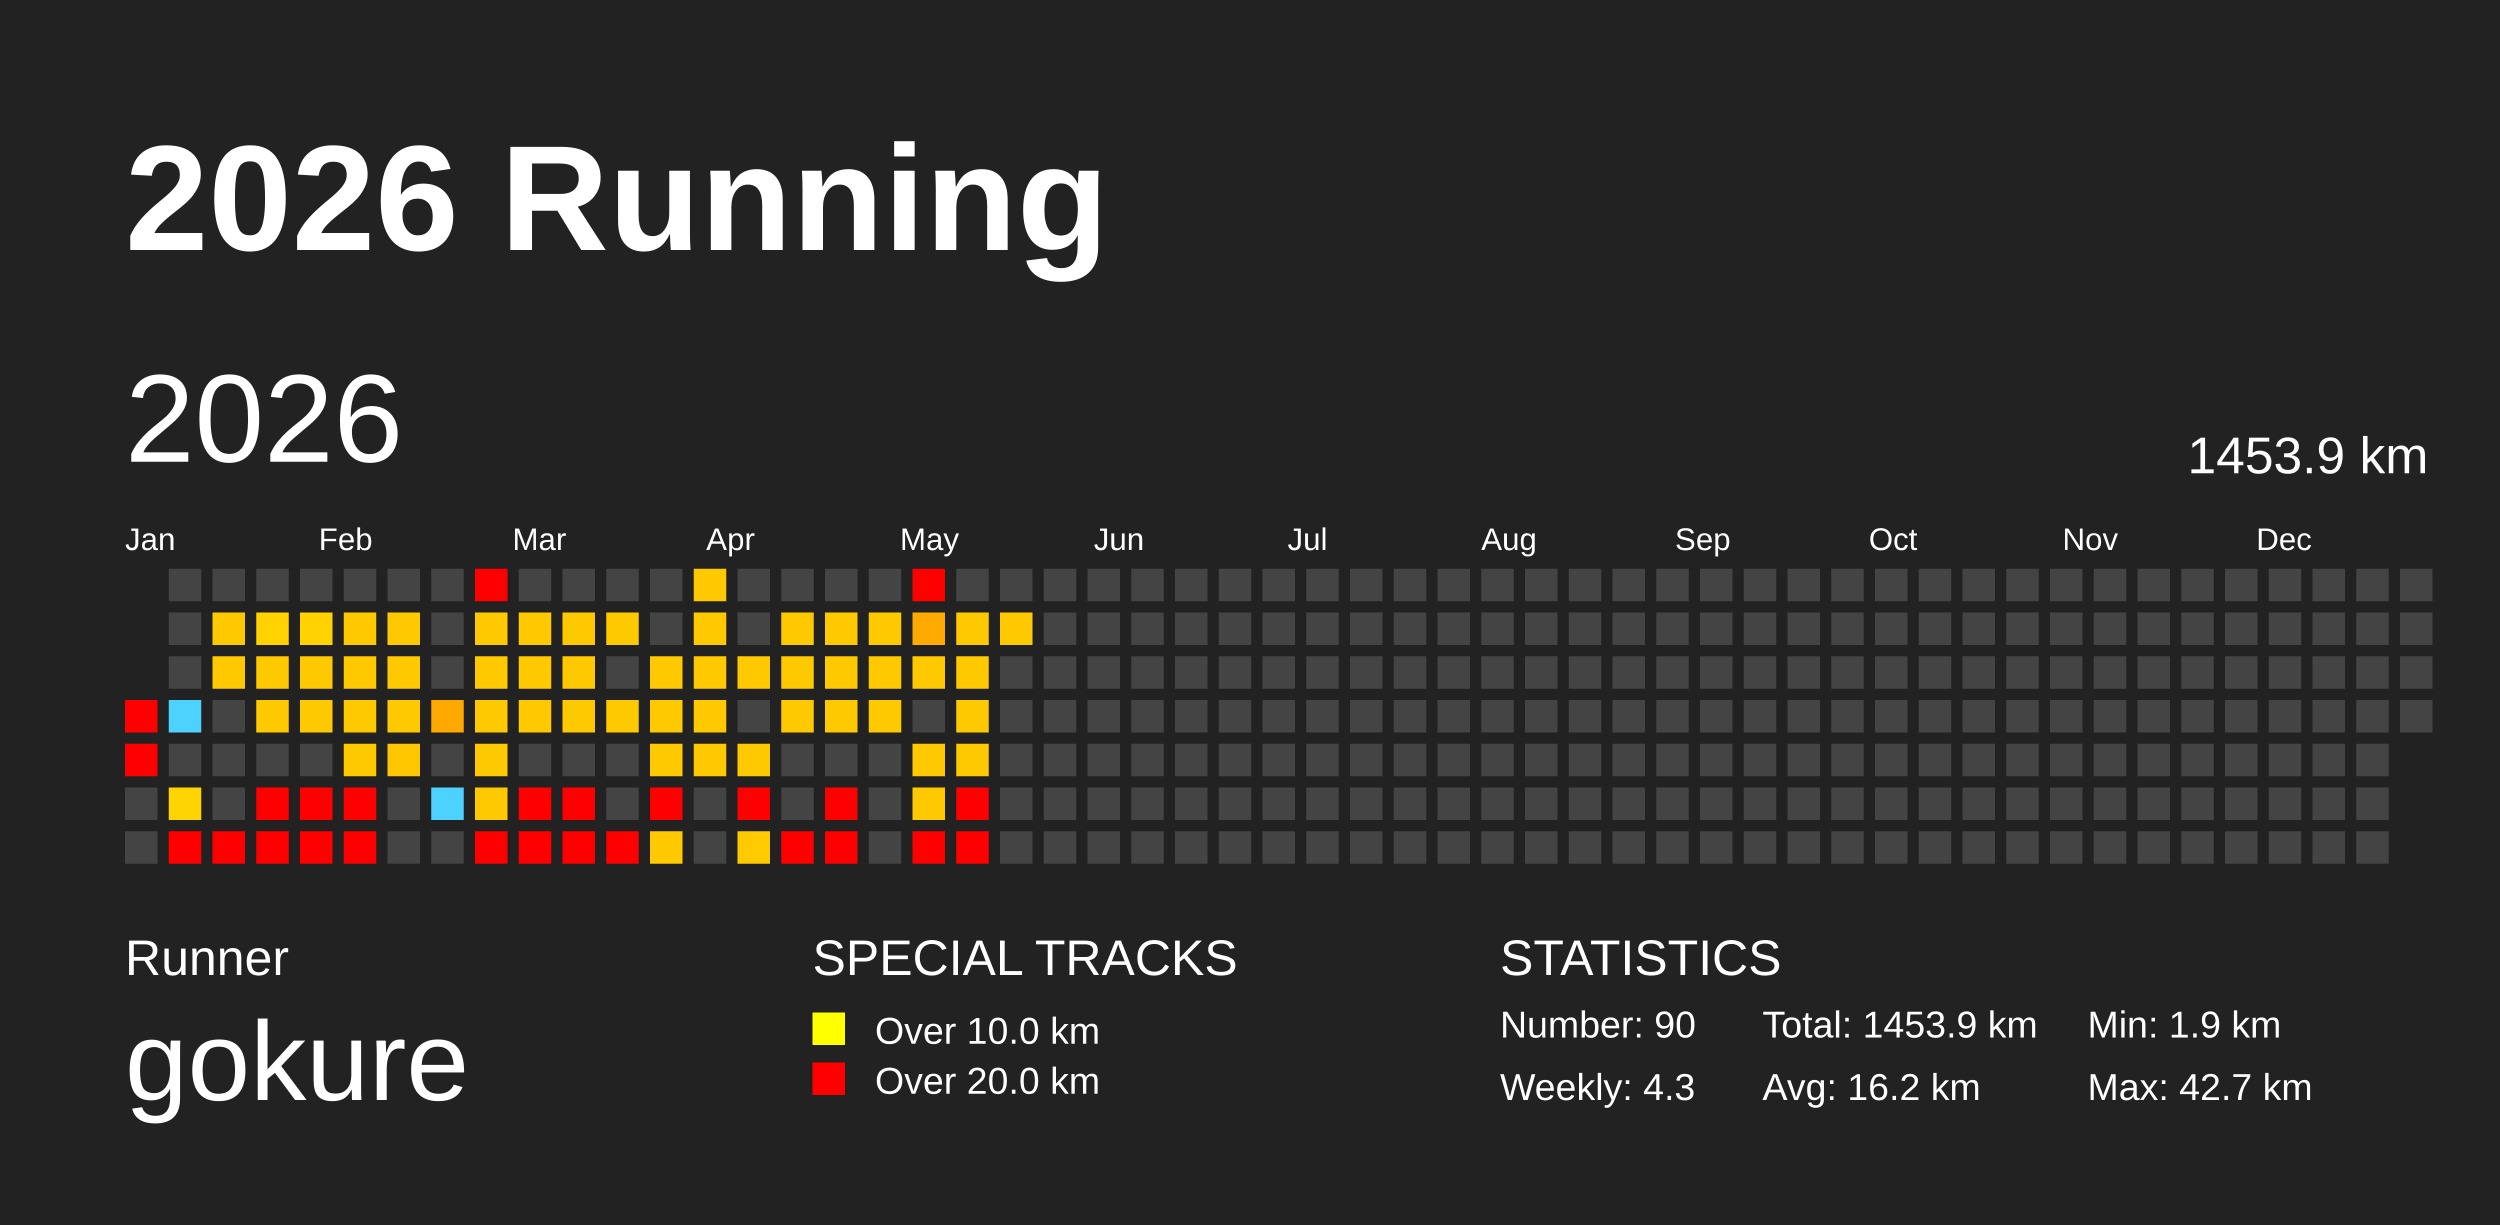
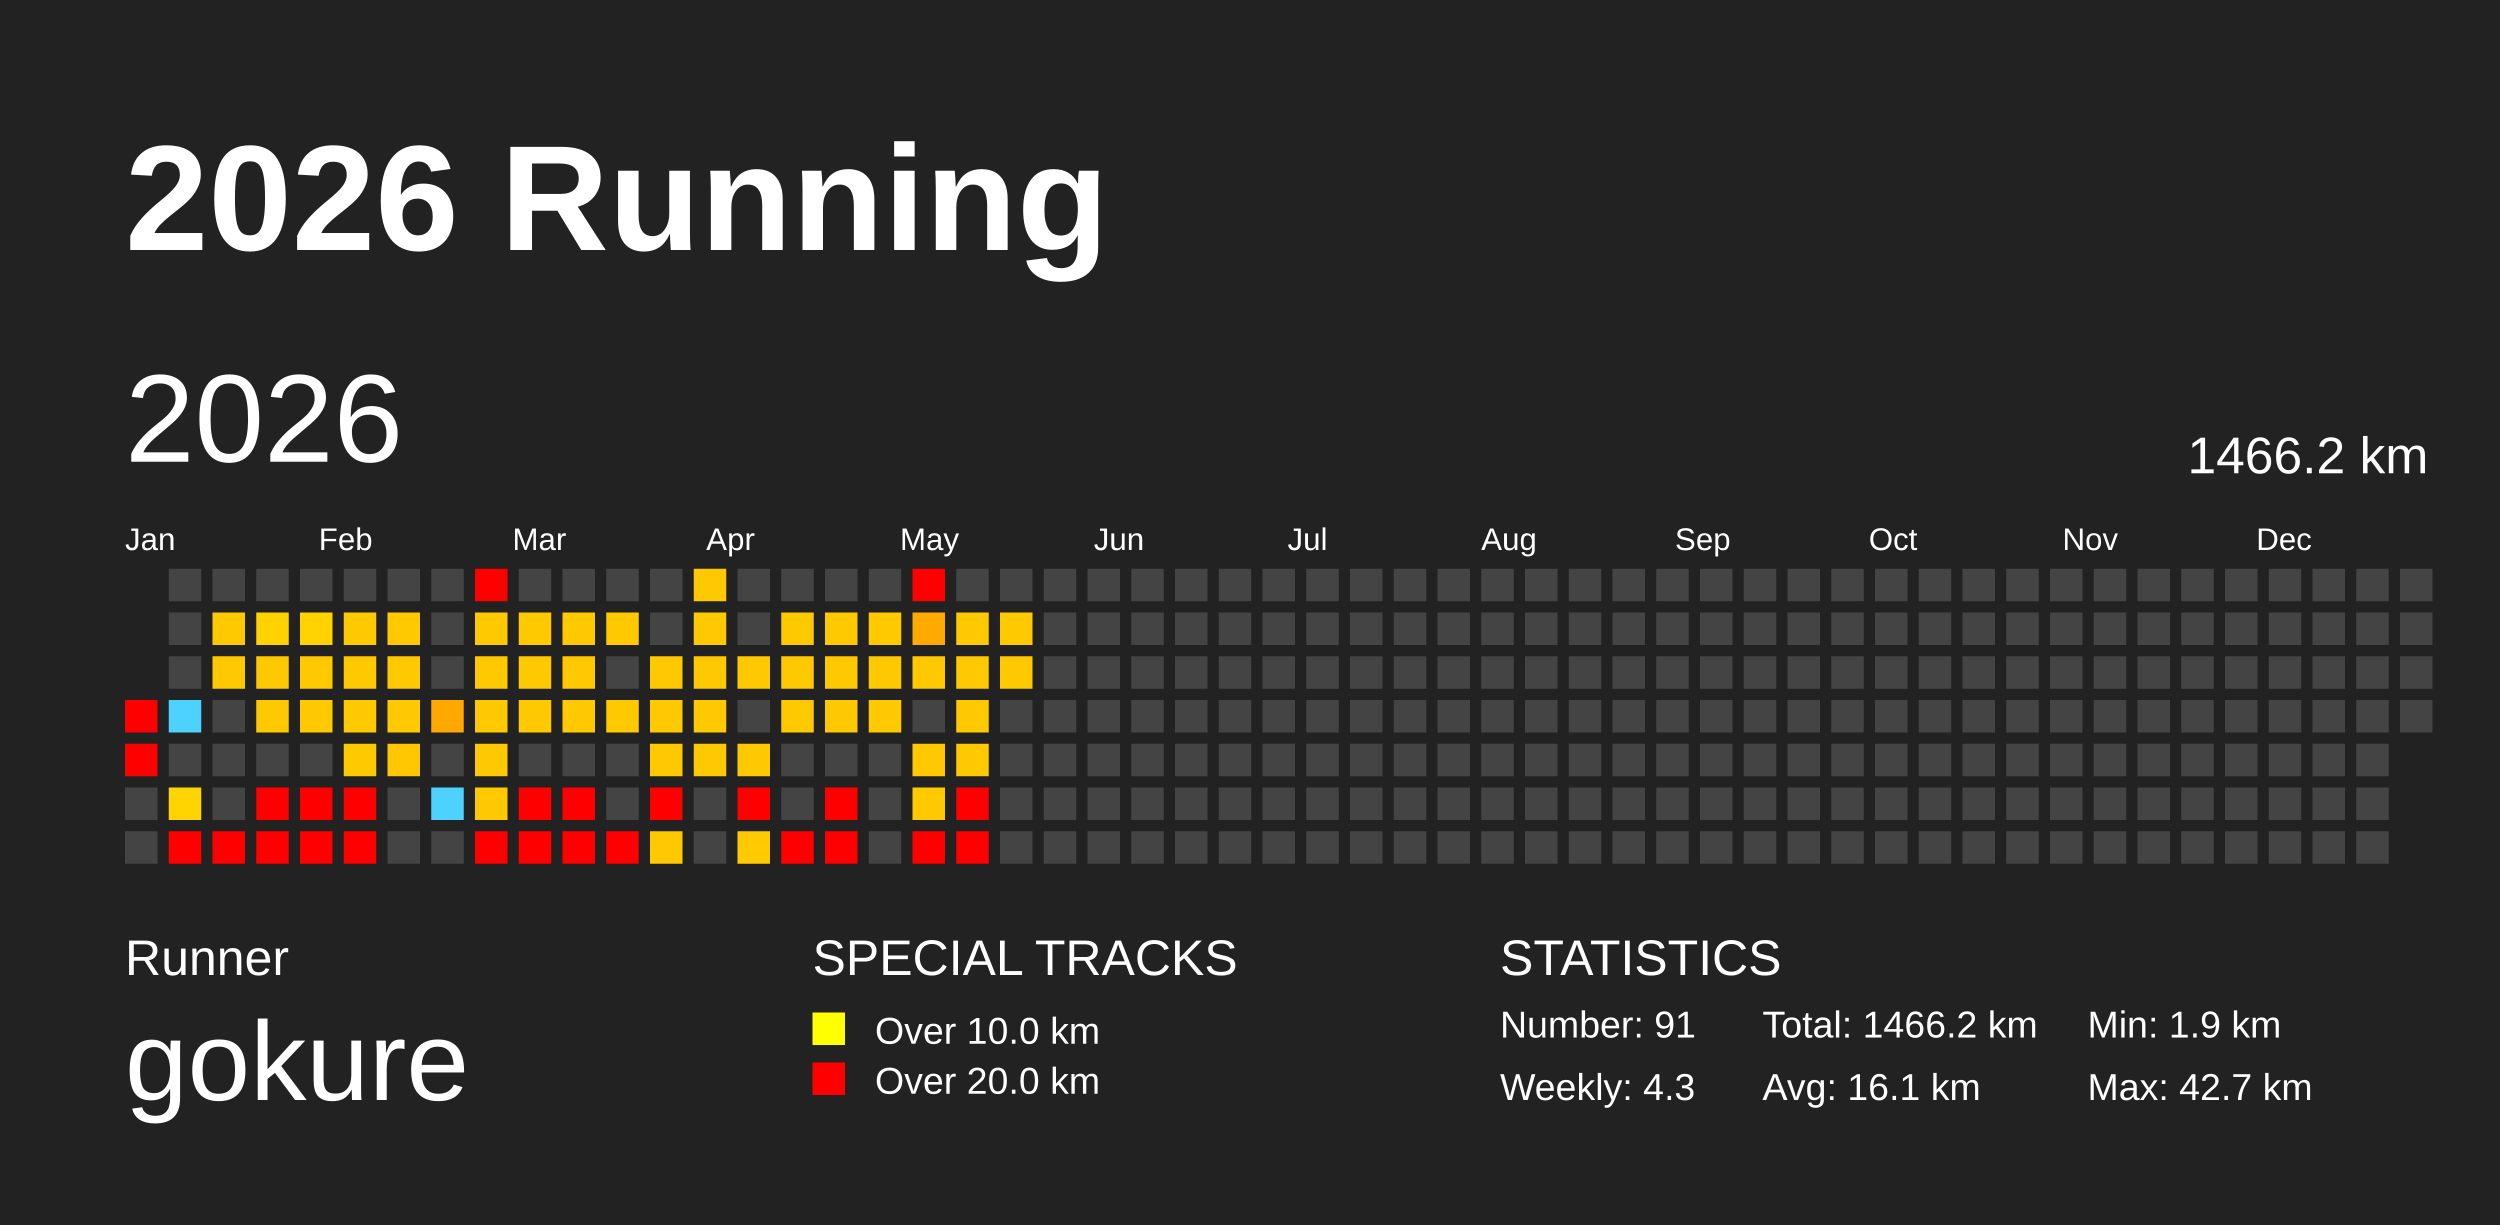
<svg xmlns="http://www.w3.org/2000/svg" baseProfile="full" height="98mm" version="1.1" viewBox="0,0,200,98" width="200mm">
  <defs>
    <pattern height="2" id="indoor-stripe" patternUnits="userSpaceOnUse" width="2">
      <line stroke="white" stroke-opacity="0.45" stroke-width="0.5" x1="0" x2="2" y1="2" y2="0" />
    </pattern>
  </defs>
  <rect fill="#222222" height="98" width="200" x="0" y="0" />
  <text fill="#FFFFFF" style="font-size:12px; font-family:Arial; font-weight:bold;" x="10" y="20">2026 Running</text>
  <text fill="#FFFFFF" style="font-size:4px; font-family:Arial" x="10" y="78">Runner</text>
  <text fill="#FFFFFF" style="font-size:9px; font-family:Arial" x="10" y="88">gokure</text>
  <text fill="#FFFFFF" style="font-size:4px; font-family:Arial" x="65" y="78">SPECIAL TRACKS</text>
  <rect fill="yellow" height="2.6" width="2.6" x="65" y="81" />
  <text fill="#FFFFFF" style="font-size:3px; font-family:Arial" x="70" y="83.5">Over 10.0 km</text>
  <rect fill="red" height="2.6" width="2.6" x="65" y="85" />
  <text fill="#FFFFFF" style="font-size:3px; font-family:Arial" x="70" y="87.5">Over 20.0 km</text>
  <text fill="#FFFFFF" style="font-size:4px; font-family:Arial" x="120" y="78">STATISTICS</text>
-   <text fill="#FFFFFF" style="font-size:3px; font-family:Arial" x="120" y="83">Number: 90</text>
+   <text fill="#FFFFFF" style="font-size:3px; font-family:Arial" x="120" y="83">Number: 91</text>
  <text fill="#FFFFFF" style="font-size:3px; font-family:Arial" x="120" y="88">Weekly: 4.3</text>
-   <text fill="#FFFFFF" style="font-size:3px; font-family:Arial" x="141" y="83">Total: 1453.9 km</text>
-   <text fill="#FFFFFF" style="font-size:3px; font-family:Arial" x="141" y="88">Avg: 16.2 km</text>
+   <text fill="#FFFFFF" style="font-size:3px; font-family:Arial" x="141" y="83">Total: 1466.2 km</text>
+   <text fill="#FFFFFF" style="font-size:3px; font-family:Arial" x="141" y="88">Avg: 16.1 km</text>
  <text fill="#FFFFFF" style="font-size:3px; font-family:Arial" x="167" y="83">Min: 1.9 km</text>
  <text fill="#FFFFFF" style="font-size:3px; font-family:Arial" x="167" y="88">Max: 42.7 km</text>
  <text dominant-baseline="hanging" fill="#FFFFFF" style="font-size:10.0px; font-family:Arial;" x="10" y="30">2026</text>
-   <text dominant-baseline="hanging" fill="#FFFFFF" style="font-size:4.125px; font-family:Arial;" x="175" y="35">1453.9 km</text>
+   <text dominant-baseline="hanging" fill="#FFFFFF" style="font-size:4.125px; font-family:Arial;" x="175" y="35">1466.2 km</text>
  <text fill="#FFFFFF" style="font-size:2.5px; font-family:Arial" x="10.0" y="44">Jan</text>
  <text fill="#FFFFFF" style="font-size:2.5px; font-family:Arial" x="25.5" y="44">Feb</text>
  <text fill="#FFFFFF" style="font-size:2.5px; font-family:Arial" x="41.0" y="44">Mar</text>
  <text fill="#FFFFFF" style="font-size:2.5px; font-family:Arial" x="56.5" y="44">Apr</text>
  <text fill="#FFFFFF" style="font-size:2.5px; font-family:Arial" x="72.0" y="44">May</text>
  <text fill="#FFFFFF" style="font-size:2.5px; font-family:Arial" x="87.5" y="44">Jun</text>
  <text fill="#FFFFFF" style="font-size:2.5px; font-family:Arial" x="103.0" y="44">Jul</text>
  <text fill="#FFFFFF" style="font-size:2.5px; font-family:Arial" x="118.5" y="44">Aug</text>
  <text fill="#FFFFFF" style="font-size:2.5px; font-family:Arial" x="134.0" y="44">Sep</text>
  <text fill="#FFFFFF" style="font-size:2.5px; font-family:Arial" x="149.5" y="44">Oct</text>
  <text fill="#FFFFFF" style="font-size:2.5px; font-family:Arial" x="165.0" y="44">Nov</text>
  <text fill="#FFFFFF" style="font-size:2.5px; font-family:Arial" x="180.5" y="44">Dec</text>
  <rect fill="red" height="2.6" width="2.6" x="10.0" y="56.0" />
  <rect fill="red" height="2.6" width="2.6" x="10.0" y="59.5" />
  <rect fill="#444444" height="2.6" width="2.6" x="10.0" y="63.0" />
  <rect fill="#444444" height="2.6" width="2.6" x="10.0" y="66.5" />
  <rect fill="#444444" height="2.6" width="2.6" x="13.5" y="45.5" />
  <rect fill="#444444" height="2.6" width="2.6" x="13.5" y="49.0" />
  <rect fill="#444444" height="2.6" width="2.6" x="13.5" y="52.5" />
  <rect fill="#4dd2ff" height="2.6" width="2.6" x="13.5" y="56.0" />
  <rect fill="#444444" height="2.6" width="2.6" x="13.5" y="59.5" />
  <rect fill="#ffd400" height="2.6" width="2.6" x="13.5" y="63.0" />
  <rect fill="red" height="2.6" width="2.6" x="13.5" y="66.5" />
  <rect fill="#444444" height="2.6" width="2.6" x="17.0" y="45.5" />
  <rect fill="#ffc900" height="2.6" width="2.6" x="17.0" y="49.0" />
  <rect fill="#ffc900" height="2.6" width="2.6" x="17.0" y="52.5" />
  <rect fill="#444444" height="2.6" width="2.6" x="17.0" y="56.0" />
  <rect fill="#444444" height="2.6" width="2.6" x="17.0" y="59.5" />
  <rect fill="#444444" height="2.6" width="2.6" x="17.0" y="63.0" />
  <rect fill="red" height="2.6" width="2.6" x="17.0" y="66.5" />
  <rect fill="#444444" height="2.6" width="2.6" x="20.5" y="45.5" />
  <rect fill="#ffd200" height="2.6" width="2.6" x="20.5" y="49.0" />
  <rect fill="#ffc900" height="2.6" width="2.6" x="20.5" y="52.5" />
  <rect fill="#ffc900" height="2.6" width="2.6" x="20.5" y="56.0" />
  <rect fill="#444444" height="2.6" width="2.6" x="20.5" y="59.5" />
  <rect fill="red" height="2.6" width="2.6" x="20.5" y="63.0" />
  <rect fill="red" height="2.6" width="2.6" x="20.5" y="66.5" />
  <rect fill="#444444" height="2.6" width="2.6" x="24.0" y="45.5" />
  <rect fill="#ffd200" height="2.6" width="2.6" x="24.0" y="49.0" />
  <rect fill="#ffc900" height="2.6" width="2.6" x="24.0" y="52.5" />
  <rect fill="#ffc900" height="2.6" width="2.6" x="24.0" y="56.0" />
  <rect fill="#444444" height="2.6" width="2.6" x="24.0" y="59.5" />
  <rect fill="red" height="2.6" width="2.6" x="24.0" y="63.0" />
  <rect fill="red" height="2.6" width="2.6" x="24.0" y="66.5" />
  <rect fill="#444444" height="2.6" width="2.6" x="27.5" y="45.5" />
  <rect fill="#ffc900" height="2.6" width="2.6" x="27.5" y="49.0" />
  <rect fill="#ffc900" height="2.6" width="2.6" x="27.5" y="52.5" />
  <rect fill="#ffc900" height="2.6" width="2.6" x="27.5" y="56.0" />
  <rect fill="#ffc900" height="2.6" width="2.6" x="27.5" y="59.5" />
  <rect fill="red" height="2.6" width="2.6" x="27.5" y="63.0" />
  <rect fill="red" height="2.6" width="2.6" x="27.5" y="66.5" />
  <rect fill="#444444" height="2.6" width="2.6" x="31.0" y="45.5" />
  <rect fill="#ffc900" height="2.6" width="2.6" x="31.0" y="49.0" />
  <rect fill="#ffc900" height="2.6" width="2.6" x="31.0" y="52.5" />
  <rect fill="#ffc900" height="2.6" width="2.6" x="31.0" y="56.0" />
  <rect fill="#ffc700" height="2.6" width="2.6" x="31.0" y="59.5" />
  <rect fill="#444444" height="2.6" width="2.6" x="31.0" y="63.0" />
  <rect fill="#444444" height="2.6" width="2.6" x="31.0" y="66.5" />
  <rect fill="#444444" height="2.6" width="2.6" x="34.5" y="45.5" />
  <rect fill="#444444" height="2.6" width="2.6" x="34.5" y="49.0" />
  <rect fill="#444444" height="2.6" width="2.6" x="34.5" y="52.5" />
  <rect fill="#ffa800" height="2.6" width="2.6" x="34.5" y="56.0" />
  <rect fill="#444444" height="2.6" width="2.6" x="34.5" y="59.5" />
  <rect fill="#4dd2ff" height="2.6" width="2.6" x="34.5" y="63.0" />
  <rect fill="#444444" height="2.6" width="2.6" x="34.5" y="66.5" />
  <rect fill="red" height="2.6" width="2.6" x="38.0" y="45.5" />
  <rect fill="#ffc900" height="2.6" width="2.6" x="38.0" y="49.0" />
  <rect fill="#ffc900" height="2.6" width="2.6" x="38.0" y="52.5" />
  <rect fill="#ffc900" height="2.6" width="2.6" x="38.0" y="56.0" />
  <rect fill="#ffc900" height="2.6" width="2.6" x="38.0" y="59.5" />
  <rect fill="#ffc900" height="2.6" width="2.6" x="38.0" y="63.0" />
  <rect fill="red" height="2.6" width="2.6" x="38.0" y="66.5" />
  <rect fill="#444444" height="2.6" width="2.6" x="41.5" y="45.5" />
  <rect fill="#ffc900" height="2.6" width="2.6" x="41.5" y="49.0" />
  <rect fill="#ffc900" height="2.6" width="2.6" x="41.5" y="52.5" />
  <rect fill="#ffc900" height="2.6" width="2.6" x="41.5" y="56.0" />
  <rect fill="#444444" height="2.6" width="2.6" x="41.5" y="59.5" />
  <rect fill="red" height="2.6" width="2.6" x="41.5" y="63.0" />
  <rect fill="red" height="2.6" width="2.6" x="41.5" y="66.5" />
  <rect fill="#444444" height="2.6" width="2.6" x="45.0" y="45.5" />
  <rect fill="#ffc900" height="2.6" width="2.6" x="45.0" y="49.0" />
  <rect fill="#ffc900" height="2.6" width="2.6" x="45.0" y="52.5" />
  <rect fill="#ffc900" height="2.6" width="2.6" x="45.0" y="56.0" />
  <rect fill="#444444" height="2.6" width="2.6" x="45.0" y="59.5" />
  <rect fill="red" height="2.6" width="2.6" x="45.0" y="63.0" />
  <rect fill="red" height="2.6" width="2.6" x="45.0" y="66.5" />
  <rect fill="#444444" height="2.6" width="2.6" x="48.5" y="45.5" />
  <rect fill="#ffc900" height="2.6" width="2.6" x="48.5" y="49.0" />
  <rect fill="#444444" height="2.6" width="2.6" x="48.5" y="52.5" />
  <rect fill="#ffc900" height="2.6" width="2.6" x="48.5" y="56.0" />
  <rect fill="#444444" height="2.6" width="2.6" x="48.5" y="59.5" />
  <rect fill="#444444" height="2.6" width="2.6" x="48.5" y="63.0" />
  <rect fill="red" height="2.6" width="2.6" x="48.5" y="66.5" />
  <rect fill="#444444" height="2.6" width="2.6" x="52.0" y="45.5" />
  <rect fill="#444444" height="2.6" width="2.6" x="52.0" y="49.0" />
  <rect fill="#ffc900" height="2.6" width="2.6" x="52.0" y="52.5" />
  <rect fill="#ffc900" height="2.6" width="2.6" x="52.0" y="56.0" />
  <rect fill="#ffc900" height="2.6" width="2.6" x="52.0" y="59.5" />
  <rect fill="red" height="2.6" width="2.6" x="52.0" y="63.0" />
  <rect fill="#ffc900" height="2.6" width="2.6" x="52.0" y="66.5" />
  <rect fill="#ffc900" height="2.6" width="2.6" x="55.5" y="45.5" />
  <rect fill="#ffc900" height="2.6" width="2.6" x="55.5" y="49.0" />
  <rect fill="#ffc900" height="2.6" width="2.6" x="55.5" y="52.5" />
  <rect fill="#ffc900" height="2.6" width="2.6" x="55.5" y="56.0" />
  <rect fill="#ffc900" height="2.6" width="2.6" x="55.5" y="59.5" />
  <rect fill="#444444" height="2.6" width="2.6" x="55.5" y="63.0" />
  <rect fill="#444444" height="2.6" width="2.6" x="55.5" y="66.5" />
  <rect fill="#444444" height="2.6" width="2.6" x="59.0" y="45.5" />
  <rect fill="#444444" height="2.6" width="2.6" x="59.0" y="49.0" />
  <rect fill="#ffc900" height="2.6" width="2.6" x="59.0" y="52.5" />
  <rect fill="#444444" height="2.6" width="2.6" x="59.0" y="56.0" />
  <rect fill="#ffc900" height="2.6" width="2.6" x="59.0" y="59.5" />
  <rect fill="red" height="2.6" width="2.6" x="59.0" y="63.0" />
  <rect fill="#ffca00" height="2.6" width="2.6" x="59.0" y="66.5" />
  <rect fill="#444444" height="2.6" width="2.6" x="62.5" y="45.5" />
  <rect fill="#ffc900" height="2.6" width="2.6" x="62.5" y="49.0" />
  <rect fill="#ffc900" height="2.6" width="2.6" x="62.5" y="52.5" />
  <rect fill="#ffc900" height="2.6" width="2.6" x="62.5" y="56.0" />
  <rect fill="#444444" height="2.6" width="2.6" x="62.5" y="59.5" />
  <rect fill="#444444" height="2.6" width="2.6" x="62.5" y="63.0" />
  <rect fill="red" height="2.6" width="2.6" x="62.5" y="66.5" />
  <rect fill="#444444" height="2.6" width="2.6" x="66.0" y="45.5" />
  <rect fill="#ffc900" height="2.6" width="2.6" x="66.0" y="49.0" />
  <rect fill="#ffc900" height="2.6" width="2.6" x="66.0" y="52.5" />
  <rect fill="#ffc900" height="2.6" width="2.6" x="66.0" y="56.0" />
  <rect fill="#444444" height="2.6" width="2.6" x="66.0" y="59.5" />
  <rect fill="red" height="2.6" width="2.6" x="66.0" y="63.0" />
  <rect fill="red" height="2.6" width="2.6" x="66.0" y="66.5" />
  <rect fill="#444444" height="2.6" width="2.6" x="69.5" y="45.5" />
  <rect fill="#ffc900" height="2.6" width="2.6" x="69.5" y="49.0" />
  <rect fill="#ffc900" height="2.6" width="2.6" x="69.5" y="52.5" />
  <rect fill="#ffc900" height="2.6" width="2.6" x="69.5" y="56.0" />
  <rect fill="#444444" height="2.6" width="2.6" x="69.5" y="59.5" />
  <rect fill="#444444" height="2.6" width="2.6" x="69.5" y="63.0" />
  <rect fill="#444444" height="2.6" width="2.6" x="69.5" y="66.5" />
  <rect fill="red" height="2.6" width="2.6" x="73.0" y="45.5" />
  <rect fill="#ffaa00" height="2.6" width="2.6" x="73.0" y="49.0" />
  <rect fill="#ffc900" height="2.6" width="2.6" x="73.0" y="52.5" />
  <rect fill="#444444" height="2.6" width="2.6" x="73.0" y="56.0" />
  <rect fill="#ffc900" height="2.6" width="2.6" x="73.0" y="59.5" />
  <rect fill="#ffc900" height="2.6" width="2.6" x="73.0" y="63.0" />
  <rect fill="red" height="2.6" width="2.6" x="73.0" y="66.5" />
  <rect fill="#444444" height="2.6" width="2.6" x="76.5" y="45.5" />
  <rect fill="#ffc900" height="2.6" width="2.6" x="76.5" y="49.0" />
  <rect fill="#ffc900" height="2.6" width="2.6" x="76.5" y="52.5" />
  <rect fill="#ffc900" height="2.6" width="2.6" x="76.5" y="56.0" />
  <rect fill="#ffc900" height="2.6" width="2.6" x="76.5" y="59.5" />
  <rect fill="red" height="2.6" width="2.6" x="76.5" y="63.0" />
  <rect fill="red" height="2.6" width="2.6" x="76.5" y="66.5" />
  <rect fill="#444444" height="2.6" width="2.6" x="80.0" y="45.5" />
  <rect fill="#ffc900" height="2.6" width="2.6" x="80.0" y="49.0" />
-   <rect fill="#444444" height="2.6" width="2.6" x="80.0" y="52.5" />
+   <rect fill="#ffc900" height="2.6" width="2.6" x="80.0" y="52.5" />
  <rect fill="#444444" height="2.6" width="2.6" x="80.0" y="56.0" />
  <rect fill="#444444" height="2.6" width="2.6" x="80.0" y="59.5" />
  <rect fill="#444444" height="2.6" width="2.6" x="80.0" y="63.0" />
  <rect fill="#444444" height="2.6" width="2.6" x="80.0" y="66.5" />
  <rect fill="#444444" height="2.6" width="2.6" x="83.5" y="45.5" />
  <rect fill="#444444" height="2.6" width="2.6" x="83.5" y="49.0" />
  <rect fill="#444444" height="2.6" width="2.6" x="83.5" y="52.5" />
  <rect fill="#444444" height="2.6" width="2.6" x="83.5" y="56.0" />
  <rect fill="#444444" height="2.6" width="2.6" x="83.5" y="59.5" />
  <rect fill="#444444" height="2.6" width="2.6" x="83.5" y="63.0" />
  <rect fill="#444444" height="2.6" width="2.6" x="83.5" y="66.5" />
  <rect fill="#444444" height="2.6" width="2.6" x="87.0" y="45.5" />
  <rect fill="#444444" height="2.6" width="2.6" x="87.0" y="49.0" />
  <rect fill="#444444" height="2.6" width="2.6" x="87.0" y="52.5" />
  <rect fill="#444444" height="2.6" width="2.6" x="87.0" y="56.0" />
  <rect fill="#444444" height="2.6" width="2.6" x="87.0" y="59.5" />
  <rect fill="#444444" height="2.6" width="2.6" x="87.0" y="63.0" />
  <rect fill="#444444" height="2.6" width="2.6" x="87.0" y="66.5" />
  <rect fill="#444444" height="2.6" width="2.6" x="90.5" y="45.5" />
  <rect fill="#444444" height="2.6" width="2.6" x="90.5" y="49.0" />
  <rect fill="#444444" height="2.6" width="2.6" x="90.5" y="52.5" />
  <rect fill="#444444" height="2.6" width="2.6" x="90.5" y="56.0" />
  <rect fill="#444444" height="2.6" width="2.6" x="90.5" y="59.5" />
  <rect fill="#444444" height="2.6" width="2.6" x="90.5" y="63.0" />
  <rect fill="#444444" height="2.6" width="2.6" x="90.5" y="66.5" />
  <rect fill="#444444" height="2.6" width="2.6" x="94.0" y="45.5" />
  <rect fill="#444444" height="2.6" width="2.6" x="94.0" y="49.0" />
  <rect fill="#444444" height="2.6" width="2.6" x="94.0" y="52.5" />
  <rect fill="#444444" height="2.6" width="2.6" x="94.0" y="56.0" />
  <rect fill="#444444" height="2.6" width="2.6" x="94.0" y="59.5" />
  <rect fill="#444444" height="2.6" width="2.6" x="94.0" y="63.0" />
  <rect fill="#444444" height="2.6" width="2.6" x="94.0" y="66.5" />
  <rect fill="#444444" height="2.6" width="2.6" x="97.5" y="45.5" />
  <rect fill="#444444" height="2.6" width="2.6" x="97.5" y="49.0" />
  <rect fill="#444444" height="2.6" width="2.6" x="97.5" y="52.5" />
  <rect fill="#444444" height="2.6" width="2.6" x="97.5" y="56.0" />
  <rect fill="#444444" height="2.6" width="2.6" x="97.5" y="59.5" />
  <rect fill="#444444" height="2.6" width="2.6" x="97.5" y="63.0" />
  <rect fill="#444444" height="2.6" width="2.6" x="97.5" y="66.5" />
  <rect fill="#444444" height="2.6" width="2.6" x="101.0" y="45.5" />
  <rect fill="#444444" height="2.6" width="2.6" x="101.0" y="49.0" />
  <rect fill="#444444" height="2.6" width="2.6" x="101.0" y="52.5" />
  <rect fill="#444444" height="2.6" width="2.6" x="101.0" y="56.0" />
  <rect fill="#444444" height="2.6" width="2.6" x="101.0" y="59.5" />
  <rect fill="#444444" height="2.6" width="2.6" x="101.0" y="63.0" />
  <rect fill="#444444" height="2.6" width="2.6" x="101.0" y="66.5" />
  <rect fill="#444444" height="2.6" width="2.6" x="104.5" y="45.5" />
  <rect fill="#444444" height="2.6" width="2.6" x="104.5" y="49.0" />
  <rect fill="#444444" height="2.6" width="2.6" x="104.5" y="52.5" />
  <rect fill="#444444" height="2.6" width="2.6" x="104.5" y="56.0" />
  <rect fill="#444444" height="2.6" width="2.6" x="104.5" y="59.5" />
  <rect fill="#444444" height="2.6" width="2.6" x="104.5" y="63.0" />
  <rect fill="#444444" height="2.6" width="2.6" x="104.5" y="66.5" />
  <rect fill="#444444" height="2.6" width="2.6" x="108.0" y="45.5" />
  <rect fill="#444444" height="2.6" width="2.6" x="108.0" y="49.0" />
  <rect fill="#444444" height="2.6" width="2.6" x="108.0" y="52.5" />
  <rect fill="#444444" height="2.6" width="2.6" x="108.0" y="56.0" />
  <rect fill="#444444" height="2.6" width="2.6" x="108.0" y="59.5" />
  <rect fill="#444444" height="2.6" width="2.6" x="108.0" y="63.0" />
  <rect fill="#444444" height="2.6" width="2.6" x="108.0" y="66.5" />
  <rect fill="#444444" height="2.6" width="2.6" x="111.5" y="45.5" />
  <rect fill="#444444" height="2.6" width="2.6" x="111.5" y="49.0" />
  <rect fill="#444444" height="2.6" width="2.6" x="111.5" y="52.5" />
  <rect fill="#444444" height="2.6" width="2.6" x="111.5" y="56.0" />
  <rect fill="#444444" height="2.6" width="2.6" x="111.5" y="59.5" />
  <rect fill="#444444" height="2.6" width="2.6" x="111.5" y="63.0" />
  <rect fill="#444444" height="2.6" width="2.6" x="111.5" y="66.5" />
  <rect fill="#444444" height="2.6" width="2.6" x="115.0" y="45.5" />
  <rect fill="#444444" height="2.6" width="2.6" x="115.0" y="49.0" />
  <rect fill="#444444" height="2.6" width="2.6" x="115.0" y="52.5" />
  <rect fill="#444444" height="2.6" width="2.6" x="115.0" y="56.0" />
  <rect fill="#444444" height="2.6" width="2.6" x="115.0" y="59.5" />
  <rect fill="#444444" height="2.6" width="2.6" x="115.0" y="63.0" />
  <rect fill="#444444" height="2.6" width="2.6" x="115.0" y="66.5" />
  <rect fill="#444444" height="2.6" width="2.6" x="118.5" y="45.5" />
  <rect fill="#444444" height="2.6" width="2.6" x="118.5" y="49.0" />
  <rect fill="#444444" height="2.6" width="2.6" x="118.5" y="52.5" />
  <rect fill="#444444" height="2.6" width="2.6" x="118.5" y="56.0" />
  <rect fill="#444444" height="2.6" width="2.6" x="118.5" y="59.5" />
  <rect fill="#444444" height="2.6" width="2.6" x="118.5" y="63.0" />
  <rect fill="#444444" height="2.6" width="2.6" x="118.5" y="66.5" />
  <rect fill="#444444" height="2.6" width="2.6" x="122.0" y="45.5" />
  <rect fill="#444444" height="2.6" width="2.6" x="122.0" y="49.0" />
  <rect fill="#444444" height="2.6" width="2.6" x="122.0" y="52.5" />
  <rect fill="#444444" height="2.6" width="2.6" x="122.0" y="56.0" />
  <rect fill="#444444" height="2.6" width="2.6" x="122.0" y="59.5" />
  <rect fill="#444444" height="2.6" width="2.6" x="122.0" y="63.0" />
  <rect fill="#444444" height="2.6" width="2.6" x="122.0" y="66.5" />
  <rect fill="#444444" height="2.6" width="2.6" x="125.5" y="45.5" />
  <rect fill="#444444" height="2.6" width="2.6" x="125.5" y="49.0" />
  <rect fill="#444444" height="2.6" width="2.6" x="125.5" y="52.5" />
  <rect fill="#444444" height="2.6" width="2.6" x="125.5" y="56.0" />
  <rect fill="#444444" height="2.6" width="2.6" x="125.5" y="59.5" />
  <rect fill="#444444" height="2.6" width="2.6" x="125.5" y="63.0" />
  <rect fill="#444444" height="2.6" width="2.6" x="125.5" y="66.5" />
  <rect fill="#444444" height="2.6" width="2.6" x="129.0" y="45.5" />
  <rect fill="#444444" height="2.6" width="2.6" x="129.0" y="49.0" />
  <rect fill="#444444" height="2.6" width="2.6" x="129.0" y="52.5" />
  <rect fill="#444444" height="2.6" width="2.6" x="129.0" y="56.0" />
  <rect fill="#444444" height="2.6" width="2.6" x="129.0" y="59.5" />
  <rect fill="#444444" height="2.6" width="2.6" x="129.0" y="63.0" />
  <rect fill="#444444" height="2.6" width="2.6" x="129.0" y="66.5" />
  <rect fill="#444444" height="2.6" width="2.6" x="132.5" y="45.5" />
  <rect fill="#444444" height="2.6" width="2.6" x="132.5" y="49.0" />
  <rect fill="#444444" height="2.6" width="2.6" x="132.5" y="52.5" />
  <rect fill="#444444" height="2.6" width="2.6" x="132.5" y="56.0" />
  <rect fill="#444444" height="2.6" width="2.6" x="132.5" y="59.5" />
  <rect fill="#444444" height="2.6" width="2.6" x="132.5" y="63.0" />
  <rect fill="#444444" height="2.6" width="2.6" x="132.5" y="66.5" />
  <rect fill="#444444" height="2.6" width="2.6" x="136.0" y="45.5" />
  <rect fill="#444444" height="2.6" width="2.6" x="136.0" y="49.0" />
  <rect fill="#444444" height="2.6" width="2.6" x="136.0" y="52.5" />
  <rect fill="#444444" height="2.6" width="2.6" x="136.0" y="56.0" />
  <rect fill="#444444" height="2.6" width="2.6" x="136.0" y="59.5" />
  <rect fill="#444444" height="2.6" width="2.6" x="136.0" y="63.0" />
  <rect fill="#444444" height="2.6" width="2.6" x="136.0" y="66.5" />
  <rect fill="#444444" height="2.6" width="2.6" x="139.5" y="45.5" />
  <rect fill="#444444" height="2.6" width="2.6" x="139.5" y="49.0" />
  <rect fill="#444444" height="2.6" width="2.6" x="139.5" y="52.5" />
  <rect fill="#444444" height="2.6" width="2.6" x="139.5" y="56.0" />
  <rect fill="#444444" height="2.6" width="2.6" x="139.5" y="59.5" />
  <rect fill="#444444" height="2.6" width="2.6" x="139.5" y="63.0" />
  <rect fill="#444444" height="2.6" width="2.6" x="139.5" y="66.5" />
  <rect fill="#444444" height="2.6" width="2.6" x="143.0" y="45.5" />
  <rect fill="#444444" height="2.6" width="2.6" x="143.0" y="49.0" />
  <rect fill="#444444" height="2.6" width="2.6" x="143.0" y="52.5" />
  <rect fill="#444444" height="2.6" width="2.6" x="143.0" y="56.0" />
  <rect fill="#444444" height="2.6" width="2.6" x="143.0" y="59.5" />
  <rect fill="#444444" height="2.6" width="2.6" x="143.0" y="63.0" />
  <rect fill="#444444" height="2.6" width="2.6" x="143.0" y="66.5" />
  <rect fill="#444444" height="2.6" width="2.6" x="146.5" y="45.5" />
  <rect fill="#444444" height="2.6" width="2.6" x="146.5" y="49.0" />
  <rect fill="#444444" height="2.6" width="2.6" x="146.5" y="52.5" />
  <rect fill="#444444" height="2.6" width="2.6" x="146.5" y="56.0" />
  <rect fill="#444444" height="2.6" width="2.6" x="146.5" y="59.5" />
  <rect fill="#444444" height="2.6" width="2.6" x="146.5" y="63.0" />
  <rect fill="#444444" height="2.6" width="2.6" x="146.5" y="66.5" />
  <rect fill="#444444" height="2.6" width="2.6" x="150.0" y="45.5" />
  <rect fill="#444444" height="2.6" width="2.6" x="150.0" y="49.0" />
  <rect fill="#444444" height="2.6" width="2.6" x="150.0" y="52.5" />
  <rect fill="#444444" height="2.6" width="2.6" x="150.0" y="56.0" />
  <rect fill="#444444" height="2.6" width="2.6" x="150.0" y="59.5" />
  <rect fill="#444444" height="2.6" width="2.6" x="150.0" y="63.0" />
  <rect fill="#444444" height="2.6" width="2.6" x="150.0" y="66.5" />
  <rect fill="#444444" height="2.6" width="2.6" x="153.5" y="45.5" />
  <rect fill="#444444" height="2.6" width="2.6" x="153.5" y="49.0" />
  <rect fill="#444444" height="2.6" width="2.6" x="153.5" y="52.5" />
  <rect fill="#444444" height="2.6" width="2.6" x="153.5" y="56.0" />
  <rect fill="#444444" height="2.6" width="2.6" x="153.5" y="59.5" />
  <rect fill="#444444" height="2.6" width="2.6" x="153.5" y="63.0" />
  <rect fill="#444444" height="2.6" width="2.6" x="153.5" y="66.5" />
  <rect fill="#444444" height="2.6" width="2.6" x="157.0" y="45.5" />
  <rect fill="#444444" height="2.6" width="2.6" x="157.0" y="49.0" />
  <rect fill="#444444" height="2.6" width="2.6" x="157.0" y="52.5" />
  <rect fill="#444444" height="2.6" width="2.6" x="157.0" y="56.0" />
  <rect fill="#444444" height="2.6" width="2.6" x="157.0" y="59.5" />
  <rect fill="#444444" height="2.6" width="2.6" x="157.0" y="63.0" />
  <rect fill="#444444" height="2.6" width="2.6" x="157.0" y="66.5" />
  <rect fill="#444444" height="2.6" width="2.6" x="160.5" y="45.5" />
  <rect fill="#444444" height="2.6" width="2.6" x="160.5" y="49.0" />
  <rect fill="#444444" height="2.6" width="2.6" x="160.5" y="52.5" />
  <rect fill="#444444" height="2.6" width="2.6" x="160.5" y="56.0" />
  <rect fill="#444444" height="2.6" width="2.6" x="160.5" y="59.5" />
  <rect fill="#444444" height="2.6" width="2.6" x="160.5" y="63.0" />
  <rect fill="#444444" height="2.6" width="2.6" x="160.5" y="66.5" />
  <rect fill="#444444" height="2.6" width="2.6" x="164.0" y="45.5" />
  <rect fill="#444444" height="2.6" width="2.6" x="164.0" y="49.0" />
  <rect fill="#444444" height="2.6" width="2.6" x="164.0" y="52.5" />
  <rect fill="#444444" height="2.6" width="2.6" x="164.0" y="56.0" />
  <rect fill="#444444" height="2.6" width="2.6" x="164.0" y="59.5" />
  <rect fill="#444444" height="2.6" width="2.6" x="164.0" y="63.0" />
  <rect fill="#444444" height="2.6" width="2.6" x="164.0" y="66.5" />
  <rect fill="#444444" height="2.6" width="2.6" x="167.5" y="45.5" />
  <rect fill="#444444" height="2.6" width="2.6" x="167.5" y="49.0" />
  <rect fill="#444444" height="2.6" width="2.6" x="167.5" y="52.5" />
  <rect fill="#444444" height="2.6" width="2.6" x="167.5" y="56.0" />
  <rect fill="#444444" height="2.6" width="2.6" x="167.5" y="59.5" />
  <rect fill="#444444" height="2.6" width="2.6" x="167.5" y="63.0" />
  <rect fill="#444444" height="2.6" width="2.6" x="167.5" y="66.5" />
  <rect fill="#444444" height="2.6" width="2.6" x="171.0" y="45.5" />
  <rect fill="#444444" height="2.6" width="2.6" x="171.0" y="49.0" />
  <rect fill="#444444" height="2.6" width="2.6" x="171.0" y="52.5" />
  <rect fill="#444444" height="2.6" width="2.6" x="171.0" y="56.0" />
  <rect fill="#444444" height="2.6" width="2.6" x="171.0" y="59.5" />
  <rect fill="#444444" height="2.6" width="2.6" x="171.0" y="63.0" />
  <rect fill="#444444" height="2.6" width="2.6" x="171.0" y="66.5" />
  <rect fill="#444444" height="2.6" width="2.6" x="174.5" y="45.5" />
  <rect fill="#444444" height="2.6" width="2.6" x="174.5" y="49.0" />
  <rect fill="#444444" height="2.6" width="2.6" x="174.5" y="52.5" />
  <rect fill="#444444" height="2.6" width="2.6" x="174.5" y="56.0" />
  <rect fill="#444444" height="2.6" width="2.6" x="174.5" y="59.5" />
  <rect fill="#444444" height="2.6" width="2.6" x="174.5" y="63.0" />
  <rect fill="#444444" height="2.6" width="2.6" x="174.5" y="66.5" />
  <rect fill="#444444" height="2.6" width="2.6" x="178.0" y="45.5" />
  <rect fill="#444444" height="2.6" width="2.6" x="178.0" y="49.0" />
  <rect fill="#444444" height="2.6" width="2.6" x="178.0" y="52.5" />
  <rect fill="#444444" height="2.6" width="2.6" x="178.0" y="56.0" />
  <rect fill="#444444" height="2.6" width="2.6" x="178.0" y="59.5" />
  <rect fill="#444444" height="2.6" width="2.6" x="178.0" y="63.0" />
  <rect fill="#444444" height="2.6" width="2.6" x="178.0" y="66.5" />
  <rect fill="#444444" height="2.6" width="2.6" x="181.5" y="45.5" />
  <rect fill="#444444" height="2.6" width="2.6" x="181.5" y="49.0" />
  <rect fill="#444444" height="2.6" width="2.6" x="181.5" y="52.5" />
  <rect fill="#444444" height="2.6" width="2.6" x="181.5" y="56.0" />
  <rect fill="#444444" height="2.6" width="2.6" x="181.5" y="59.5" />
  <rect fill="#444444" height="2.6" width="2.6" x="181.5" y="63.0" />
  <rect fill="#444444" height="2.6" width="2.6" x="181.5" y="66.5" />
  <rect fill="#444444" height="2.6" width="2.6" x="185.0" y="45.5" />
  <rect fill="#444444" height="2.6" width="2.6" x="185.0" y="49.0" />
  <rect fill="#444444" height="2.6" width="2.6" x="185.0" y="52.5" />
  <rect fill="#444444" height="2.6" width="2.6" x="185.0" y="56.0" />
  <rect fill="#444444" height="2.6" width="2.6" x="185.0" y="59.5" />
  <rect fill="#444444" height="2.6" width="2.6" x="185.0" y="63.0" />
  <rect fill="#444444" height="2.6" width="2.6" x="185.0" y="66.5" />
  <rect fill="#444444" height="2.6" width="2.6" x="188.5" y="45.5" />
  <rect fill="#444444" height="2.6" width="2.6" x="188.5" y="49.0" />
  <rect fill="#444444" height="2.6" width="2.6" x="188.5" y="52.5" />
  <rect fill="#444444" height="2.6" width="2.6" x="188.5" y="56.0" />
  <rect fill="#444444" height="2.6" width="2.6" x="188.5" y="59.5" />
  <rect fill="#444444" height="2.6" width="2.6" x="188.5" y="63.0" />
  <rect fill="#444444" height="2.6" width="2.6" x="188.5" y="66.5" />
  <rect fill="#444444" height="2.6" width="2.6" x="192.0" y="45.5" />
  <rect fill="#444444" height="2.6" width="2.6" x="192.0" y="49.0" />
  <rect fill="#444444" height="2.6" width="2.6" x="192.0" y="52.5" />
  <rect fill="#444444" height="2.6" width="2.6" x="192.0" y="56.0" />
</svg>
